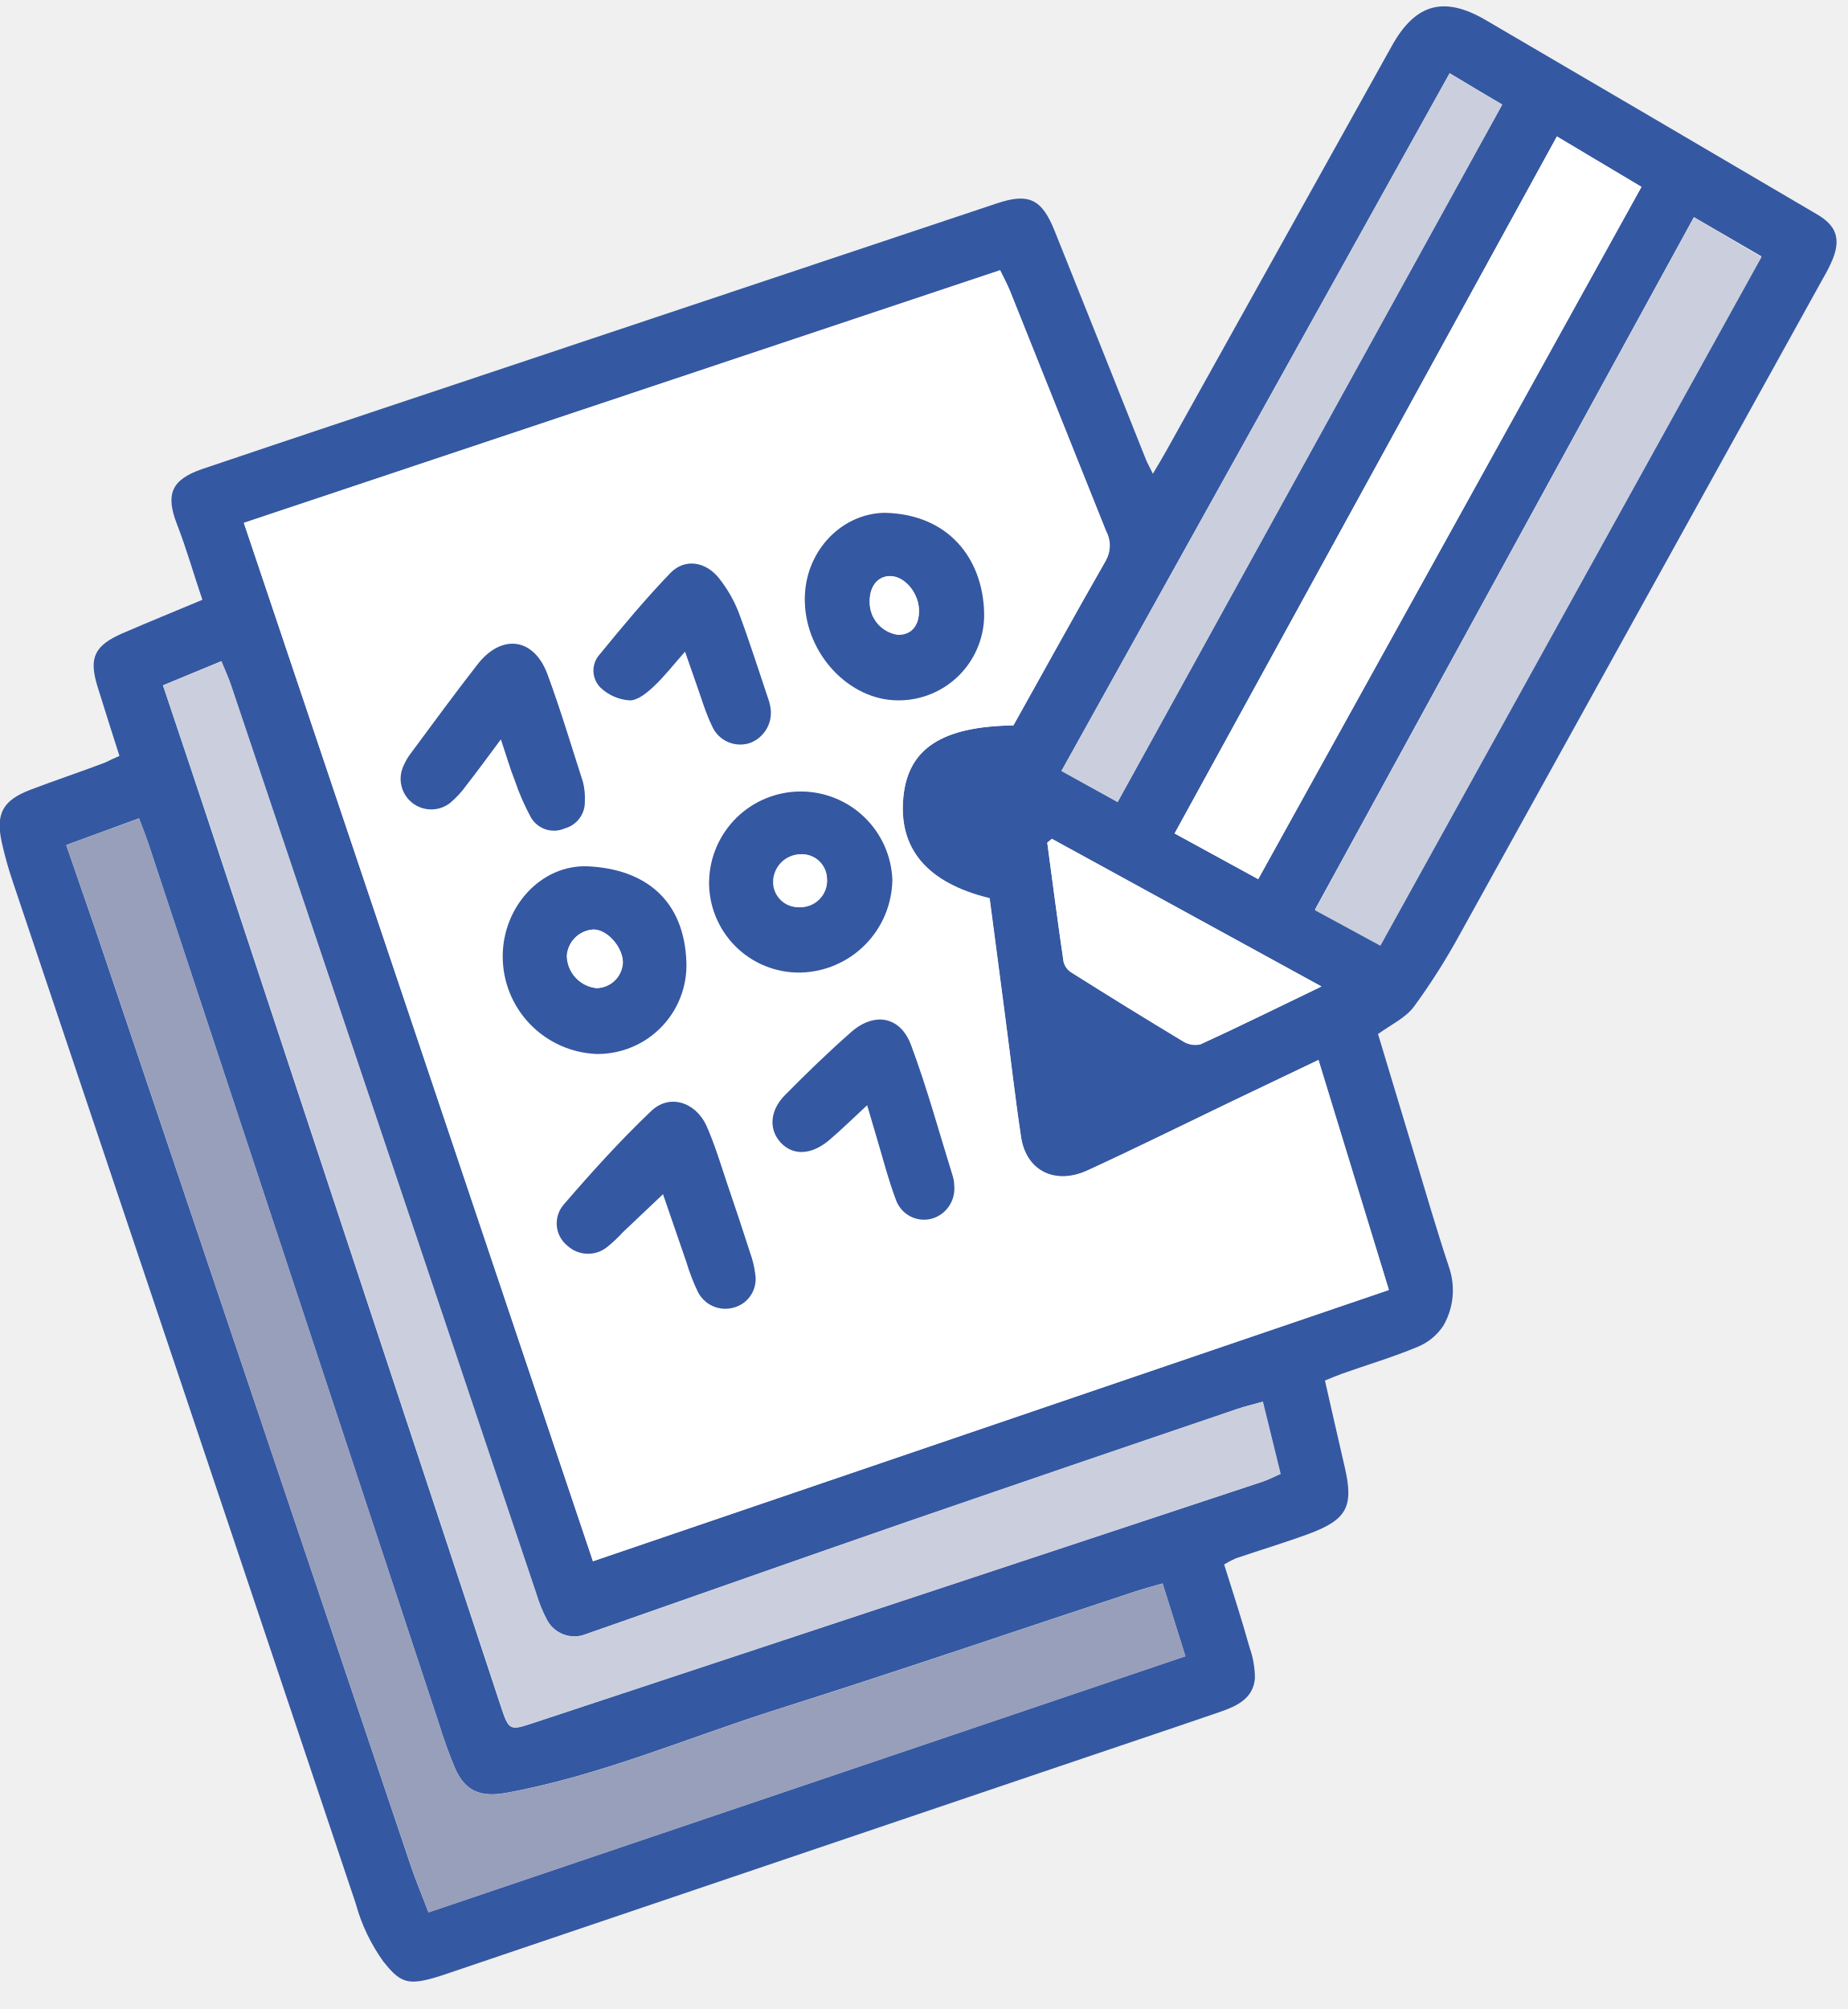
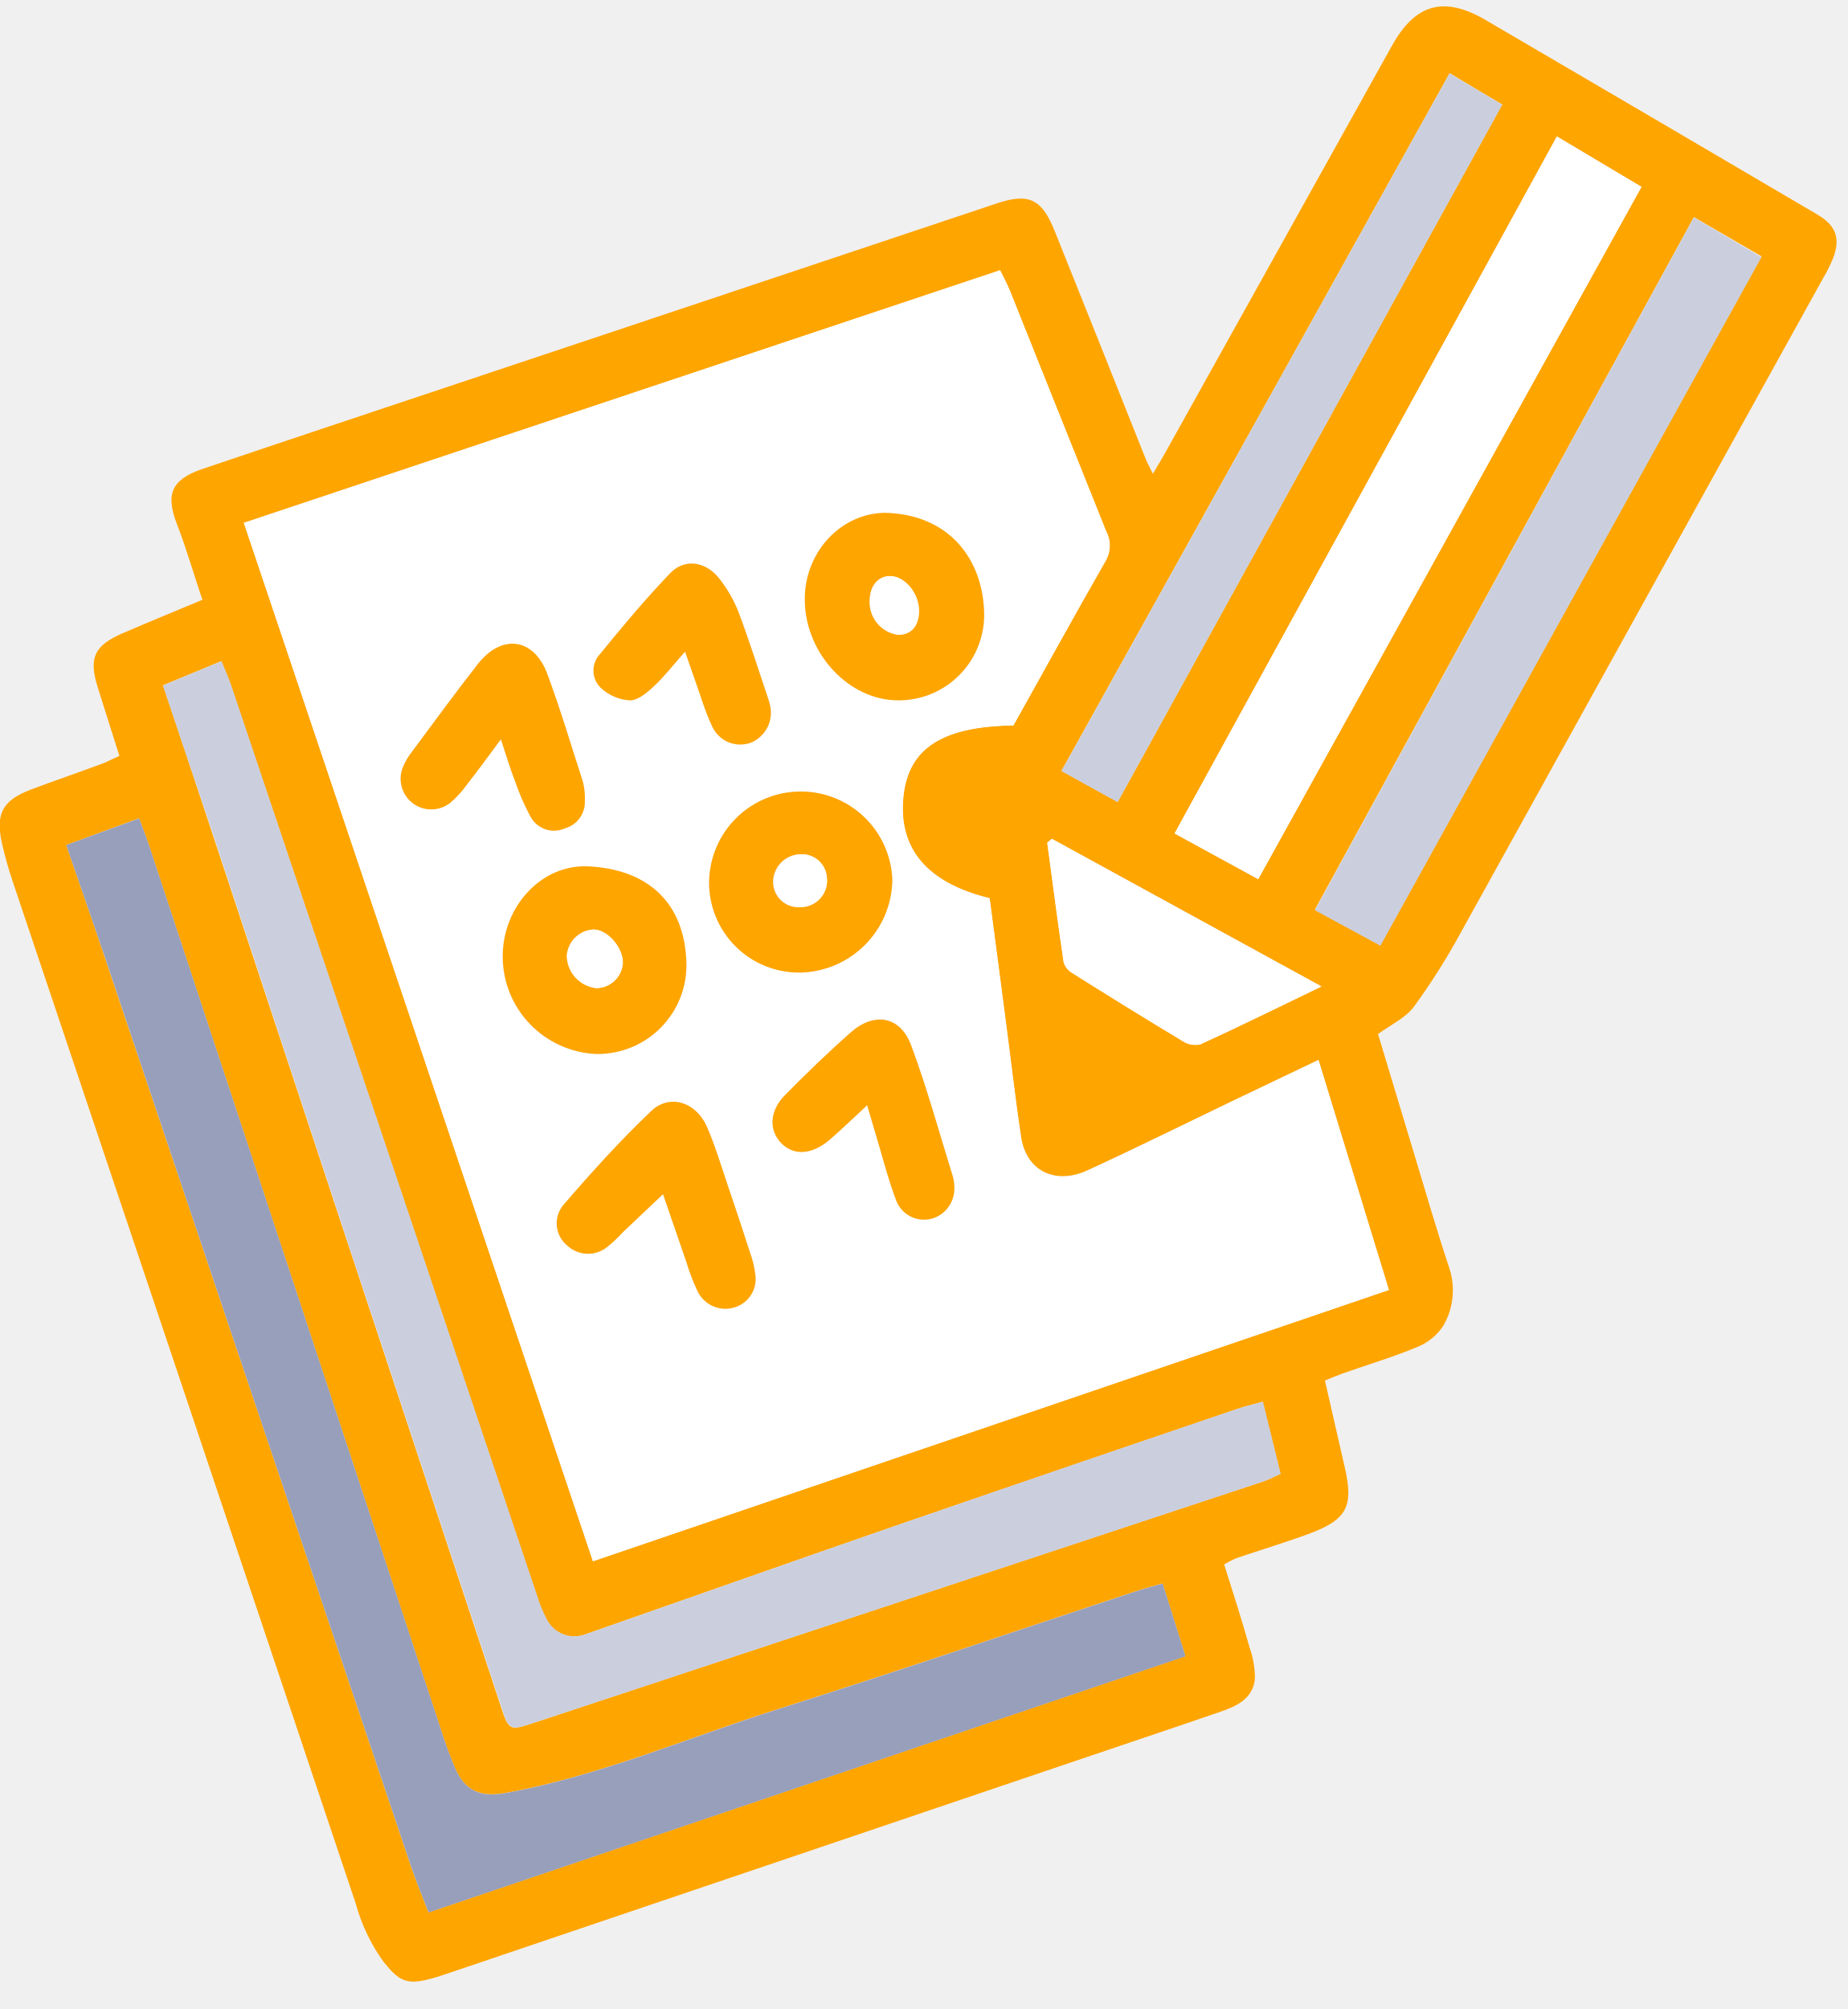
<svg xmlns="http://www.w3.org/2000/svg" width="46" height="50" viewBox="0 0 46 50" fill="none">
-   <path d="M2.973 18.813C2.785 18.224 2.604 17.656 2.427 17.086C2.206 16.37 2.348 16.068 3.05 15.761C3.691 15.485 4.336 15.22 5.038 14.928C4.817 14.279 4.641 13.651 4.404 13.044C4.119 12.306 4.258 11.94 5.032 11.674C7.159 10.954 9.288 10.248 11.417 9.536L24.816 5.061C25.603 4.798 25.934 4.948 26.252 5.748C27.012 7.642 27.769 9.537 28.523 11.434C28.56 11.526 28.611 11.613 28.697 11.791C28.83 11.571 28.933 11.394 29.033 11.217C30.905 7.857 32.776 4.497 34.648 1.138C35.233 0.089 35.942 -0.108 36.983 0.5C39.733 2.108 42.483 3.72 45.23 5.335C45.705 5.613 45.82 5.934 45.624 6.439C45.554 6.606 45.473 6.768 45.381 6.923C42.372 12.358 39.362 17.794 36.351 23.229C36.007 23.862 35.621 24.471 35.196 25.053C34.992 25.327 34.639 25.495 34.301 25.734C34.59 26.686 34.886 27.675 35.185 28.665C35.483 29.654 35.752 30.584 36.068 31.536C36.15 31.774 36.18 32.026 36.157 32.275C36.134 32.525 36.057 32.767 35.933 32.985C35.775 33.231 35.543 33.42 35.271 33.527C34.663 33.781 34.027 33.968 33.404 34.189C33.274 34.236 33.148 34.291 32.98 34.359C33.148 35.093 33.309 35.808 33.475 36.524C33.696 37.487 33.535 37.816 32.591 38.17C31.991 38.391 31.377 38.576 30.769 38.781C30.666 38.826 30.567 38.878 30.471 38.936C30.692 39.636 30.913 40.319 31.105 41.006C31.192 41.25 31.237 41.508 31.237 41.768C31.2 42.265 30.796 42.457 30.391 42.598C29.048 43.06 27.701 43.508 26.354 43.966L11.232 49.086C11.059 49.145 10.889 49.203 10.715 49.249C10.114 49.41 9.924 49.298 9.544 48.821C9.23 48.384 8.996 47.895 8.855 47.376C6.013 38.898 3.167 30.419 0.316 21.937C0.208 21.618 0.117 21.293 0.044 20.965C-0.111 20.249 0.068 19.92 0.753 19.657C1.371 19.421 1.994 19.215 2.615 18.979C2.714 18.93 2.821 18.88 2.973 18.813ZM25.225 18.054C25.996 16.673 26.747 15.303 27.524 13.947C27.586 13.835 27.619 13.71 27.619 13.582C27.619 13.454 27.586 13.328 27.524 13.216C26.726 11.228 25.931 9.24 25.139 7.252C25.068 7.076 24.975 6.908 24.889 6.729L6.07 13.013C8.979 21.663 11.859 30.224 14.759 38.856L34.573 32.1C33.974 30.145 33.404 28.278 32.821 26.377L30.652 27.413C29.461 27.985 28.277 28.572 27.076 29.124C26.252 29.504 25.53 29.124 25.415 28.278C25.269 27.309 25.159 26.332 25.03 25.36C24.9 24.351 24.765 23.342 24.635 22.352C23.067 21.97 22.353 21.108 22.49 19.812C22.616 18.626 23.458 18.08 25.225 18.054ZM1.648 21.031C1.983 22.007 2.31 22.931 2.619 23.856C5.155 31.381 7.69 38.907 10.225 46.435C10.355 46.822 10.516 47.199 10.666 47.595L29.506 41.22C29.302 40.557 29.123 40.003 28.938 39.409C28.673 39.486 28.461 39.541 28.253 39.61C25.287 40.588 22.331 41.598 19.352 42.541C17.105 43.252 14.934 44.197 12.59 44.622C11.965 44.734 11.583 44.584 11.327 44.01C11.172 43.641 11.037 43.264 10.92 42.881C8.517 35.605 6.115 28.329 3.713 21.053C3.64 20.832 3.552 20.611 3.461 20.366L1.648 21.031ZM4.057 17.055C4.44 18.201 4.804 19.279 5.162 20.368C7.599 27.74 10.035 35.11 12.469 42.477C12.661 43.06 12.69 43.073 13.22 42.899C19.29 40.892 25.359 38.884 31.427 36.875C31.575 36.827 31.715 36.752 31.869 36.683L31.427 34.887C31.171 34.958 30.985 35.002 30.796 35.066C28.051 36 25.306 36.938 22.561 37.88C19.897 38.801 17.24 39.742 14.578 40.672C14.399 40.744 14.199 40.746 14.018 40.677C13.838 40.609 13.689 40.476 13.602 40.303C13.5 40.108 13.416 39.904 13.352 39.694C12.585 37.419 11.821 35.143 11.059 32.868C9.292 27.601 7.522 22.332 5.747 17.062C5.681 16.863 5.593 16.673 5.504 16.457L4.057 17.055ZM38.754 3.393L29.238 20.744L31.319 21.881C34.507 16.127 37.669 10.42 40.859 4.652L38.754 3.393ZM42.164 5.403C39.006 11.175 35.878 16.89 32.733 22.633L34.361 23.516C37.539 17.773 40.685 12.087 43.846 6.38L42.164 5.403ZM27.82 19.958L37.393 2.6C36.952 2.344 36.541 2.095 36.084 1.821C32.841 7.645 29.638 13.404 26.422 19.184L27.82 19.958ZM26.183 20.874L26.069 20.969C26.201 21.959 26.329 22.957 26.475 23.936C26.505 24.048 26.577 24.144 26.676 24.203C27.593 24.779 28.514 25.346 29.437 25.906C29.502 25.949 29.574 25.978 29.65 25.992C29.726 26.006 29.804 26.005 29.879 25.988C30.855 25.546 31.818 25.064 32.892 24.548L26.183 20.874Z" fill="#3558A2" />
+   <path d="M2.973 18.813C2.785 18.224 2.604 17.656 2.427 17.086C2.206 16.37 2.348 16.068 3.05 15.761C3.691 15.485 4.336 15.22 5.038 14.928C4.817 14.279 4.641 13.651 4.404 13.044C4.119 12.306 4.258 11.94 5.032 11.674C7.159 10.954 9.288 10.248 11.417 9.536L24.816 5.061C25.603 4.798 25.934 4.948 26.252 5.748C27.012 7.642 27.769 9.537 28.523 11.434C28.56 11.526 28.611 11.613 28.697 11.791C28.83 11.571 28.933 11.394 29.033 11.217C30.905 7.857 32.776 4.497 34.648 1.138C35.233 0.089 35.942 -0.108 36.983 0.5C39.733 2.108 42.483 3.72 45.23 5.335C45.705 5.613 45.82 5.934 45.624 6.439C45.554 6.606 45.473 6.768 45.381 6.923C42.372 12.358 39.362 17.794 36.351 23.229C36.007 23.862 35.621 24.471 35.196 25.053C34.992 25.327 34.639 25.495 34.301 25.734C34.59 26.686 34.886 27.675 35.185 28.665C35.483 29.654 35.752 30.584 36.068 31.536C36.15 31.774 36.18 32.026 36.157 32.275C36.134 32.525 36.057 32.767 35.933 32.985C35.775 33.231 35.543 33.42 35.271 33.527C34.663 33.781 34.027 33.968 33.404 34.189C33.274 34.236 33.148 34.291 32.98 34.359C33.148 35.093 33.309 35.808 33.475 36.524C33.696 37.487 33.535 37.816 32.591 38.17C31.991 38.391 31.377 38.576 30.769 38.781C30.666 38.826 30.567 38.878 30.471 38.936C30.692 39.636 30.913 40.319 31.105 41.006C31.192 41.25 31.237 41.508 31.237 41.768C31.2 42.265 30.796 42.457 30.391 42.598C29.048 43.06 27.701 43.508 26.354 43.966L11.232 49.086C11.059 49.145 10.889 49.203 10.715 49.249C10.114 49.41 9.924 49.298 9.544 48.821C9.23 48.384 8.996 47.895 8.855 47.376C6.013 38.898 3.167 30.419 0.316 21.937C0.208 21.618 0.117 21.293 0.044 20.965C-0.111 20.249 0.068 19.92 0.753 19.657C1.371 19.421 1.994 19.215 2.615 18.979C2.714 18.93 2.821 18.88 2.973 18.813ZM25.225 18.054C25.996 16.673 26.747 15.303 27.524 13.947C27.586 13.835 27.619 13.71 27.619 13.582C27.619 13.454 27.586 13.328 27.524 13.216C26.726 11.228 25.931 9.24 25.139 7.252C25.068 7.076 24.975 6.908 24.889 6.729L6.07 13.013C8.979 21.663 11.859 30.224 14.759 38.856L34.573 32.1C33.974 30.145 33.404 28.278 32.821 26.377L30.652 27.413C29.461 27.985 28.277 28.572 27.076 29.124C26.252 29.504 25.53 29.124 25.415 28.278C25.269 27.309 25.159 26.332 25.03 25.36C24.9 24.351 24.765 23.342 24.635 22.352C23.067 21.97 22.353 21.108 22.49 19.812C22.616 18.626 23.458 18.08 25.225 18.054ZM1.648 21.031C1.983 22.007 2.31 22.931 2.619 23.856C5.155 31.381 7.69 38.907 10.225 46.435C10.355 46.822 10.516 47.199 10.666 47.595L29.506 41.22C29.302 40.557 29.123 40.003 28.938 39.409C28.673 39.486 28.461 39.541 28.253 39.61C25.287 40.588 22.331 41.598 19.352 42.541C17.105 43.252 14.934 44.197 12.59 44.622C11.965 44.734 11.583 44.584 11.327 44.01C11.172 43.641 11.037 43.264 10.92 42.881C8.517 35.605 6.115 28.329 3.713 21.053C3.64 20.832 3.552 20.611 3.461 20.366L1.648 21.031ZM4.057 17.055C4.44 18.201 4.804 19.279 5.162 20.368C7.599 27.74 10.035 35.11 12.469 42.477C12.661 43.06 12.69 43.073 13.22 42.899C19.29 40.892 25.359 38.884 31.427 36.875C31.575 36.827 31.715 36.752 31.869 36.683L31.427 34.887C31.171 34.958 30.985 35.002 30.796 35.066C28.051 36 25.306 36.938 22.561 37.88C19.897 38.801 17.24 39.742 14.578 40.672C14.399 40.744 14.199 40.746 14.018 40.677C13.838 40.609 13.689 40.476 13.602 40.303C13.5 40.108 13.416 39.904 13.352 39.694C12.585 37.419 11.821 35.143 11.059 32.868C9.292 27.601 7.522 22.332 5.747 17.062C5.681 16.863 5.593 16.673 5.504 16.457L4.057 17.055ZM38.754 3.393L29.238 20.744L31.319 21.881C34.507 16.127 37.669 10.42 40.859 4.652L38.754 3.393ZM42.164 5.403C39.006 11.175 35.878 16.89 32.733 22.633L34.361 23.516C37.539 17.773 40.685 12.087 43.846 6.38L42.164 5.403ZM27.82 19.958L37.393 2.6C36.952 2.344 36.541 2.095 36.084 1.821C32.841 7.645 29.638 13.404 26.422 19.184L27.82 19.958ZM26.183 20.874L26.069 20.969C26.201 21.959 26.329 22.957 26.475 23.936C26.505 24.048 26.577 24.144 26.676 24.203C27.593 24.779 28.514 25.346 29.437 25.906C29.502 25.949 29.574 25.978 29.65 25.992C29.726 26.006 29.804 26.005 29.879 25.988C30.855 25.546 31.818 25.064 32.892 24.548L26.183 20.874Z" fill="orange" />
  <path d="M25.226 18.053C23.445 18.08 22.612 18.625 22.486 19.82C22.349 21.117 23.063 21.978 24.631 22.361C24.762 23.35 24.896 24.36 25.027 25.369C25.155 26.341 25.265 27.317 25.411 28.287C25.537 29.144 26.248 29.513 27.072 29.133C28.274 28.581 29.458 27.993 30.648 27.421L32.817 26.385C33.4 28.287 33.97 30.153 34.569 32.108L14.76 38.856C11.86 30.229 8.979 21.667 6.07 13.013L24.896 6.724C24.983 6.903 25.075 7.071 25.146 7.248C25.941 9.234 26.736 11.222 27.532 13.211C27.593 13.323 27.626 13.449 27.626 13.577C27.626 13.705 27.593 13.831 27.532 13.943C26.752 15.303 26.001 16.673 25.226 18.053ZM17.081 23.96C17.033 22.396 16.05 21.627 14.625 21.57C13.466 21.523 12.516 22.575 12.509 23.81C12.509 24.439 12.753 25.045 13.19 25.498C13.627 25.951 14.223 26.217 14.853 26.239C15.151 26.243 15.447 26.186 15.722 26.072C15.998 25.958 16.247 25.789 16.456 25.576C16.665 25.363 16.828 25.11 16.936 24.832C17.044 24.555 17.095 24.258 17.086 23.96H17.081ZM17.647 21.921C17.641 22.222 17.695 22.521 17.807 22.801C17.919 23.08 18.087 23.334 18.299 23.548C18.512 23.761 18.766 23.929 19.045 24.042C19.324 24.155 19.623 24.21 19.924 24.205C20.53 24.192 21.108 23.944 21.535 23.514C21.962 23.084 22.206 22.505 22.215 21.899C22.194 21.306 21.943 20.745 21.515 20.334C21.087 19.924 20.516 19.695 19.923 19.698C19.33 19.701 18.762 19.935 18.338 20.35C17.914 20.765 17.669 21.328 17.654 21.921H17.647ZM22.023 12.763C20.903 12.779 19.997 13.775 20.035 14.972C20.061 16.284 21.139 17.433 22.354 17.43C22.64 17.433 22.924 17.378 23.189 17.269C23.454 17.159 23.693 16.997 23.894 16.793C24.095 16.589 24.252 16.346 24.357 16.079C24.461 15.813 24.511 15.528 24.503 15.241C24.455 13.916 23.628 12.792 22.027 12.763H22.023ZM16.5 29.721C16.699 30.297 16.889 30.856 17.084 31.415C17.158 31.663 17.251 31.905 17.362 32.139C17.441 32.303 17.576 32.433 17.742 32.507C17.908 32.581 18.095 32.593 18.27 32.541C18.445 32.491 18.596 32.378 18.694 32.224C18.791 32.069 18.827 31.884 18.796 31.704C18.773 31.526 18.731 31.351 18.67 31.183C18.487 30.613 18.299 30.044 18.104 29.477C17.939 28.987 17.791 28.488 17.581 28.015C17.313 27.421 16.655 27.224 16.2 27.657C15.434 28.386 14.722 29.175 14.031 29.977C13.967 30.049 13.919 30.134 13.889 30.225C13.86 30.317 13.848 30.414 13.857 30.51C13.865 30.606 13.893 30.699 13.939 30.784C13.984 30.869 14.046 30.944 14.122 31.004C14.256 31.127 14.43 31.198 14.612 31.203C14.794 31.208 14.972 31.148 15.113 31.032C15.253 30.92 15.384 30.797 15.504 30.664L16.5 29.721ZM12.465 18.4C12.602 18.811 12.686 19.118 12.805 19.416C12.913 19.736 13.048 20.045 13.209 20.342C13.292 20.483 13.424 20.588 13.58 20.638C13.735 20.688 13.904 20.678 14.053 20.611C14.2 20.571 14.329 20.482 14.419 20.36C14.509 20.237 14.556 20.087 14.55 19.935C14.558 19.776 14.543 19.616 14.504 19.46C14.219 18.564 13.947 17.662 13.62 16.779C13.293 15.895 12.483 15.756 11.88 16.531C11.312 17.258 10.775 18.003 10.221 18.74C10.148 18.835 10.087 18.939 10.04 19.049C9.965 19.205 9.946 19.381 9.984 19.549C10.023 19.717 10.117 19.867 10.252 19.975C10.387 20.082 10.554 20.141 10.727 20.141C10.899 20.141 11.066 20.082 11.201 19.975C11.354 19.845 11.49 19.697 11.606 19.533C11.884 19.198 12.142 18.837 12.469 18.4H12.465ZM21.581 27.507C21.669 27.808 21.729 28.013 21.802 28.218C21.97 28.773 22.111 29.338 22.316 29.88C22.384 30.049 22.511 30.187 22.674 30.269C22.837 30.35 23.024 30.369 23.2 30.321C23.375 30.271 23.527 30.16 23.628 30.009C23.73 29.858 23.776 29.676 23.757 29.495C23.755 29.415 23.743 29.335 23.719 29.259C23.381 28.172 23.081 27.072 22.685 26.007C22.416 25.279 21.784 25.161 21.194 25.676C20.605 26.191 20.074 26.71 19.54 27.251C19.158 27.64 19.138 28.119 19.443 28.433C19.747 28.746 20.194 28.742 20.627 28.382C20.927 28.137 21.21 27.854 21.585 27.507H21.581ZM17.053 16.218L17.318 16.947C17.455 17.322 17.563 17.713 17.735 18.071C17.813 18.248 17.955 18.389 18.132 18.466C18.309 18.543 18.509 18.55 18.692 18.486C18.87 18.416 19.018 18.284 19.108 18.114C19.197 17.944 19.223 17.748 19.18 17.561C19.169 17.501 19.153 17.443 19.131 17.386C18.888 16.666 18.661 15.942 18.393 15.23C18.276 14.933 18.115 14.653 17.916 14.402C17.592 13.98 17.068 13.887 16.706 14.254C16.076 14.895 15.498 15.579 14.939 16.286C14.835 16.401 14.779 16.552 14.783 16.706C14.788 16.861 14.852 17.008 14.963 17.117C15.161 17.302 15.417 17.413 15.688 17.43C15.886 17.43 16.116 17.24 16.284 17.084C16.543 16.841 16.763 16.547 17.053 16.218Z" fill="white" />
  <path d="M1.648 21.031L3.464 20.369C3.555 20.616 3.643 20.835 3.716 21.056C6.119 28.332 8.522 35.608 10.923 42.883C11.04 43.266 11.175 43.643 11.33 44.012C11.586 44.587 11.968 44.737 12.593 44.624C14.93 44.2 17.108 43.255 19.355 42.543C22.334 41.6 25.29 40.591 28.256 39.612C28.464 39.544 28.676 39.489 28.941 39.411C29.127 40.005 29.305 40.571 29.509 41.222L10.669 47.597C10.517 47.202 10.356 46.824 10.228 46.438C7.69 38.913 5.155 31.386 2.623 23.859C2.309 22.931 1.984 22.008 1.648 21.031Z" fill="#979FBB" />
  <path d="M4.057 17.062L5.514 16.455C5.603 16.675 5.691 16.861 5.757 17.06C7.525 22.327 9.295 27.596 11.07 32.866C11.834 35.142 12.598 37.417 13.363 39.692C13.426 39.902 13.51 40.106 13.612 40.301C13.699 40.474 13.848 40.607 14.029 40.675C14.209 40.744 14.409 40.742 14.588 40.67C17.25 39.74 19.907 38.799 22.571 37.878C25.313 36.93 28.058 35.992 30.806 35.064C30.991 35 31.181 34.956 31.438 34.885L31.879 36.681C31.72 36.749 31.581 36.825 31.438 36.873C25.371 38.883 19.301 40.891 13.23 42.897C12.695 43.071 12.671 43.058 12.479 42.475C10.042 35.112 7.606 27.742 5.172 20.366C4.803 19.286 4.439 18.208 4.057 17.062Z" fill="#CBCFDD" />
  <path d="M38.754 3.4L40.859 4.65C37.669 10.411 34.506 16.119 31.319 21.879L29.238 20.742L38.754 3.4Z" fill="white" />
  <path d="M42.164 5.41L43.845 6.402C40.684 12.11 37.539 17.795 34.36 23.538L32.732 22.655C35.878 16.896 39.005 11.182 42.164 5.41Z" fill="#CBCFDD" />
  <path d="M27.82 19.964L26.422 19.191C29.638 13.41 32.841 7.652 36.083 1.827C36.541 2.101 36.967 2.351 37.393 2.607L27.82 19.964Z" fill="#CBCFDD" />
  <path d="M26.183 20.881L32.892 24.554C31.818 25.071 30.855 25.546 29.879 25.994C29.803 26.011 29.725 26.012 29.649 25.998C29.573 25.984 29.501 25.955 29.437 25.913C28.512 25.356 27.592 24.788 26.676 24.21C26.576 24.15 26.504 24.054 26.475 23.942C26.329 22.955 26.201 21.954 26.068 20.976L26.183 20.881Z" fill="white" />
-   <path d="M17.086 23.96C17.094 24.257 17.043 24.552 16.934 24.829C16.826 25.105 16.663 25.357 16.454 25.569C16.246 25.781 15.998 25.949 15.723 26.062C15.449 26.176 15.154 26.233 14.857 26.231C14.228 26.208 13.632 25.942 13.195 25.489C12.757 25.036 12.513 24.431 12.514 23.801C12.514 22.566 13.47 21.515 14.63 21.561C16.055 21.627 17.037 22.396 17.086 23.96ZM14.844 24.592C15.015 24.592 15.179 24.526 15.303 24.408C15.426 24.29 15.499 24.128 15.507 23.958C15.507 23.578 15.12 23.131 14.778 23.134C14.607 23.143 14.445 23.214 14.323 23.334C14.201 23.454 14.127 23.615 14.115 23.785C14.118 23.985 14.193 24.178 14.327 24.326C14.461 24.475 14.645 24.569 14.844 24.592Z" fill="#3558A2" />
-   <path d="M17.651 21.921C17.666 21.329 17.912 20.765 18.335 20.35C18.759 19.935 19.328 19.702 19.921 19.699C20.514 19.696 21.085 19.924 21.512 20.335C21.94 20.745 22.191 21.307 22.212 21.899C22.203 22.505 21.96 23.084 21.533 23.514C21.106 23.944 20.529 24.192 19.924 24.205C19.623 24.21 19.324 24.154 19.046 24.041C18.767 23.928 18.514 23.76 18.302 23.546C18.09 23.333 17.923 23.079 17.811 22.8C17.699 22.521 17.645 22.222 17.651 21.921ZM20.582 21.888C20.582 21.803 20.565 21.718 20.532 21.639C20.498 21.561 20.449 21.49 20.387 21.431C20.325 21.372 20.251 21.327 20.171 21.297C20.09 21.268 20.005 21.256 19.919 21.261C19.737 21.265 19.564 21.34 19.437 21.471C19.311 21.602 19.24 21.777 19.241 21.959C19.242 22.044 19.261 22.127 19.295 22.205C19.329 22.282 19.379 22.352 19.441 22.41C19.502 22.468 19.575 22.512 19.655 22.541C19.735 22.57 19.819 22.582 19.904 22.577C19.995 22.58 20.085 22.564 20.17 22.53C20.255 22.497 20.331 22.446 20.395 22.381C20.459 22.317 20.509 22.24 20.542 22.155C20.575 22.07 20.59 21.979 20.586 21.888H20.582Z" fill="#3558A2" />
-   <path d="M22.026 12.763C23.628 12.801 24.456 13.916 24.496 15.23C24.506 15.517 24.457 15.803 24.353 16.07C24.25 16.338 24.093 16.581 23.893 16.787C23.693 16.992 23.454 17.155 23.189 17.266C22.924 17.376 22.64 17.433 22.353 17.43C21.145 17.43 20.061 16.284 20.034 14.972C20.001 13.775 20.907 12.779 22.026 12.763ZM22.875 15.224C22.888 14.782 22.53 14.34 22.157 14.34C21.854 14.34 21.651 14.588 21.649 14.957C21.64 15.157 21.706 15.354 21.833 15.509C21.96 15.664 22.14 15.767 22.338 15.798C22.663 15.814 22.864 15.599 22.875 15.222V15.224Z" fill="#3558A2" />
-   <path d="M16.504 29.721L15.508 30.664C15.387 30.797 15.256 30.92 15.117 31.033C14.976 31.148 14.798 31.209 14.615 31.203C14.433 31.198 14.259 31.127 14.125 31.004C14.05 30.944 13.988 30.869 13.942 30.784C13.896 30.699 13.869 30.606 13.86 30.51C13.852 30.414 13.863 30.317 13.893 30.226C13.923 30.134 13.971 30.049 14.034 29.977C14.726 29.175 15.437 28.387 16.203 27.658C16.658 27.216 17.308 27.421 17.584 28.015C17.794 28.488 17.942 28.987 18.107 29.478C18.302 30.046 18.49 30.614 18.673 31.183C18.734 31.351 18.776 31.526 18.799 31.704C18.83 31.884 18.794 32.069 18.697 32.224C18.6 32.379 18.449 32.492 18.273 32.541C18.099 32.593 17.912 32.581 17.745 32.507C17.579 32.434 17.444 32.303 17.365 32.139C17.254 31.905 17.161 31.663 17.087 31.415C16.893 30.856 16.703 30.297 16.504 29.721Z" fill="#3558A2" />
-   <path d="M12.468 18.4C12.142 18.842 11.883 19.193 11.614 19.538C11.498 19.701 11.362 19.85 11.209 19.98C11.074 20.087 10.907 20.145 10.735 20.145C10.562 20.145 10.395 20.087 10.26 19.98C10.125 19.872 10.031 19.722 9.992 19.554C9.953 19.386 9.973 19.21 10.047 19.054C10.095 18.944 10.156 18.84 10.229 18.745C10.779 18.005 11.32 17.261 11.887 16.536C12.491 15.761 13.292 15.873 13.628 16.783C13.964 17.694 14.222 18.568 14.512 19.465C14.55 19.62 14.566 19.78 14.558 19.94C14.563 20.092 14.517 20.242 14.427 20.364C14.337 20.487 14.208 20.576 14.061 20.616C13.912 20.683 13.743 20.692 13.587 20.643C13.432 20.593 13.3 20.487 13.217 20.346C13.056 20.05 12.921 19.74 12.813 19.421C12.694 19.118 12.605 18.811 12.468 18.4Z" fill="#3558A2" />
-   <path d="M21.585 27.507C21.209 27.854 20.922 28.137 20.622 28.391C20.18 28.751 19.738 28.76 19.438 28.442C19.137 28.124 19.153 27.649 19.535 27.26C20.069 26.719 20.617 26.187 21.189 25.685C21.761 25.184 22.411 25.288 22.68 26.017C23.076 27.081 23.376 28.181 23.714 29.268C23.738 29.345 23.75 29.424 23.752 29.504C23.77 29.685 23.725 29.867 23.623 30.018C23.522 30.17 23.37 30.28 23.195 30.33C23.019 30.378 22.832 30.359 22.669 30.278C22.506 30.196 22.379 30.058 22.311 29.889C22.106 29.347 21.965 28.784 21.797 28.227C21.733 28.013 21.673 27.812 21.585 27.507Z" fill="#3558A2" />
-   <path d="M17.052 16.218C16.754 16.554 16.533 16.841 16.272 17.084C16.105 17.241 15.875 17.433 15.676 17.431C15.405 17.414 15.149 17.303 14.951 17.117C14.841 17.009 14.776 16.862 14.772 16.707C14.767 16.552 14.823 16.401 14.927 16.287C15.497 15.591 16.076 14.895 16.694 14.254C17.056 13.888 17.578 13.98 17.905 14.402C18.103 14.654 18.264 14.933 18.382 15.231C18.649 15.942 18.877 16.666 19.12 17.387C19.141 17.443 19.157 17.502 19.168 17.561C19.211 17.748 19.185 17.945 19.096 18.114C19.006 18.284 18.859 18.416 18.68 18.487C18.498 18.551 18.298 18.544 18.12 18.467C17.943 18.39 17.801 18.248 17.724 18.071C17.551 17.713 17.443 17.323 17.306 16.947L17.052 16.218Z" fill="#3558A2" />
+   <path d="M17.086 23.96C17.094 24.257 17.043 24.552 16.934 24.829C16.826 25.105 16.663 25.357 16.454 25.569C16.246 25.781 15.998 25.949 15.723 26.062C15.449 26.176 15.154 26.233 14.857 26.231C14.228 26.208 13.632 25.942 13.195 25.489C12.757 25.036 12.513 24.431 12.514 23.801C12.514 22.566 13.47 21.515 14.63 21.561C16.055 21.627 17.037 22.396 17.086 23.96ZM14.844 24.592C15.015 24.592 15.179 24.526 15.303 24.408C15.426 24.29 15.499 24.128 15.507 23.958C15.507 23.578 15.12 23.131 14.778 23.134C14.607 23.143 14.445 23.214 14.323 23.334C14.201 23.454 14.127 23.615 14.115 23.785C14.118 23.985 14.193 24.178 14.327 24.326C14.461 24.475 14.645 24.569 14.844 24.592Z" fill="orange" />
+   <path d="M17.651 21.921C17.666 21.329 17.912 20.765 18.335 20.35C18.759 19.935 19.328 19.702 19.921 19.699C20.514 19.696 21.085 19.924 21.512 20.335C21.94 20.745 22.191 21.307 22.212 21.899C22.203 22.505 21.96 23.084 21.533 23.514C21.106 23.944 20.529 24.192 19.924 24.205C19.623 24.21 19.324 24.154 19.046 24.041C18.767 23.928 18.514 23.76 18.302 23.546C18.09 23.333 17.923 23.079 17.811 22.8C17.699 22.521 17.645 22.222 17.651 21.921ZM20.582 21.888C20.582 21.803 20.565 21.718 20.532 21.639C20.498 21.561 20.449 21.49 20.387 21.431C20.325 21.372 20.251 21.327 20.171 21.297C20.09 21.268 20.005 21.256 19.919 21.261C19.737 21.265 19.564 21.34 19.437 21.471C19.311 21.602 19.24 21.777 19.241 21.959C19.242 22.044 19.261 22.127 19.295 22.205C19.329 22.282 19.379 22.352 19.441 22.41C19.502 22.468 19.575 22.512 19.655 22.541C19.735 22.57 19.819 22.582 19.904 22.577C19.995 22.58 20.085 22.564 20.17 22.53C20.255 22.497 20.331 22.446 20.395 22.381C20.459 22.317 20.509 22.24 20.542 22.155C20.575 22.07 20.59 21.979 20.586 21.888H20.582Z" fill="orange" />
+   <path d="M22.026 12.763C23.628 12.801 24.456 13.916 24.496 15.23C24.506 15.517 24.457 15.803 24.353 16.07C24.25 16.338 24.093 16.581 23.893 16.787C23.693 16.992 23.454 17.155 23.189 17.266C22.924 17.376 22.64 17.433 22.353 17.43C21.145 17.43 20.061 16.284 20.034 14.972C20.001 13.775 20.907 12.779 22.026 12.763ZM22.875 15.224C22.888 14.782 22.53 14.34 22.157 14.34C21.854 14.34 21.651 14.588 21.649 14.957C21.64 15.157 21.706 15.354 21.833 15.509C21.96 15.664 22.14 15.767 22.338 15.798C22.663 15.814 22.864 15.599 22.875 15.222V15.224Z" fill="orange" />
+   <path d="M16.504 29.721L15.508 30.664C15.387 30.797 15.256 30.92 15.117 31.033C14.976 31.148 14.798 31.209 14.615 31.203C14.433 31.198 14.259 31.127 14.125 31.004C14.05 30.944 13.988 30.869 13.942 30.784C13.896 30.699 13.869 30.606 13.86 30.51C13.852 30.414 13.863 30.317 13.893 30.226C13.923 30.134 13.971 30.049 14.034 29.977C14.726 29.175 15.437 28.387 16.203 27.658C16.658 27.216 17.308 27.421 17.584 28.015C17.794 28.488 17.942 28.987 18.107 29.478C18.302 30.046 18.49 30.614 18.673 31.183C18.734 31.351 18.776 31.526 18.799 31.704C18.83 31.884 18.794 32.069 18.697 32.224C18.6 32.379 18.449 32.492 18.273 32.541C18.099 32.593 17.912 32.581 17.745 32.507C17.579 32.434 17.444 32.303 17.365 32.139C17.254 31.905 17.161 31.663 17.087 31.415C16.893 30.856 16.703 30.297 16.504 29.721Z" fill="orange" />
+   <path d="M12.468 18.4C12.142 18.842 11.883 19.193 11.614 19.538C11.498 19.701 11.362 19.85 11.209 19.98C11.074 20.087 10.907 20.145 10.735 20.145C10.562 20.145 10.395 20.087 10.26 19.98C10.125 19.872 10.031 19.722 9.992 19.554C9.953 19.386 9.973 19.21 10.047 19.054C10.095 18.944 10.156 18.84 10.229 18.745C10.779 18.005 11.32 17.261 11.887 16.536C12.491 15.761 13.292 15.873 13.628 16.783C13.964 17.694 14.222 18.568 14.512 19.465C14.55 19.62 14.566 19.78 14.558 19.94C14.563 20.092 14.517 20.242 14.427 20.364C14.337 20.487 14.208 20.576 14.061 20.616C13.912 20.683 13.743 20.692 13.587 20.643C13.432 20.593 13.3 20.487 13.217 20.346C13.056 20.05 12.921 19.74 12.813 19.421C12.694 19.118 12.605 18.811 12.468 18.4Z" fill="orange" />
+   <path d="M21.585 27.507C21.209 27.854 20.922 28.137 20.622 28.391C20.18 28.751 19.738 28.76 19.438 28.442C19.137 28.124 19.153 27.649 19.535 27.26C20.069 26.719 20.617 26.187 21.189 25.685C21.761 25.184 22.411 25.288 22.68 26.017C23.076 27.081 23.376 28.181 23.714 29.268C23.738 29.345 23.75 29.424 23.752 29.504C23.77 29.685 23.725 29.867 23.623 30.018C23.522 30.17 23.37 30.28 23.195 30.33C23.019 30.378 22.832 30.359 22.669 30.278C22.506 30.196 22.379 30.058 22.311 29.889C22.106 29.347 21.965 28.784 21.797 28.227C21.733 28.013 21.673 27.812 21.585 27.507Z" fill="orange" />
+   <path d="M17.052 16.218C16.754 16.554 16.533 16.841 16.272 17.084C16.105 17.241 15.875 17.433 15.676 17.431C15.405 17.414 15.149 17.303 14.951 17.117C14.841 17.009 14.776 16.862 14.772 16.707C14.767 16.552 14.823 16.401 14.927 16.287C15.497 15.591 16.076 14.895 16.694 14.254C17.056 13.888 17.578 13.98 17.905 14.402C18.103 14.654 18.264 14.933 18.382 15.231C18.649 15.942 18.877 16.666 19.12 17.387C19.141 17.443 19.157 17.502 19.168 17.561C19.211 17.748 19.185 17.945 19.096 18.114C19.006 18.284 18.859 18.416 18.68 18.487C18.498 18.551 18.298 18.544 18.12 18.467C17.943 18.39 17.801 18.248 17.724 18.071C17.551 17.713 17.443 17.323 17.306 16.947L17.052 16.218Z" fill="orange" />
  <path d="M14.843 24.592C14.643 24.571 14.458 24.477 14.322 24.328C14.186 24.18 14.11 23.986 14.107 23.785C14.12 23.615 14.194 23.454 14.316 23.334C14.438 23.214 14.599 23.143 14.77 23.134C15.113 23.134 15.508 23.576 15.499 23.958C15.492 24.127 15.419 24.288 15.297 24.405C15.175 24.523 15.013 24.59 14.843 24.592Z" fill="white" />
  <path d="M20.587 21.888C20.591 21.977 20.576 22.066 20.544 22.15C20.513 22.233 20.465 22.309 20.403 22.374C20.341 22.438 20.266 22.489 20.184 22.524C20.102 22.559 20.014 22.577 19.924 22.577C19.84 22.582 19.755 22.57 19.675 22.541C19.596 22.512 19.523 22.467 19.461 22.409C19.399 22.352 19.349 22.282 19.315 22.204C19.281 22.127 19.263 22.043 19.262 21.959C19.261 21.777 19.331 21.601 19.458 21.471C19.585 21.34 19.758 21.265 19.94 21.261C20.024 21.258 20.108 21.272 20.186 21.302C20.265 21.332 20.337 21.378 20.397 21.436C20.457 21.495 20.505 21.565 20.538 21.643C20.571 21.72 20.587 21.804 20.587 21.888Z" fill="white" />
  <path d="M22.875 15.222C22.875 15.597 22.654 15.812 22.338 15.794C22.14 15.762 21.96 15.659 21.833 15.504C21.706 15.349 21.641 15.153 21.649 14.952C21.649 14.583 21.855 14.338 22.157 14.336C22.53 14.338 22.888 14.78 22.875 15.222Z" fill="white" />
</svg>
